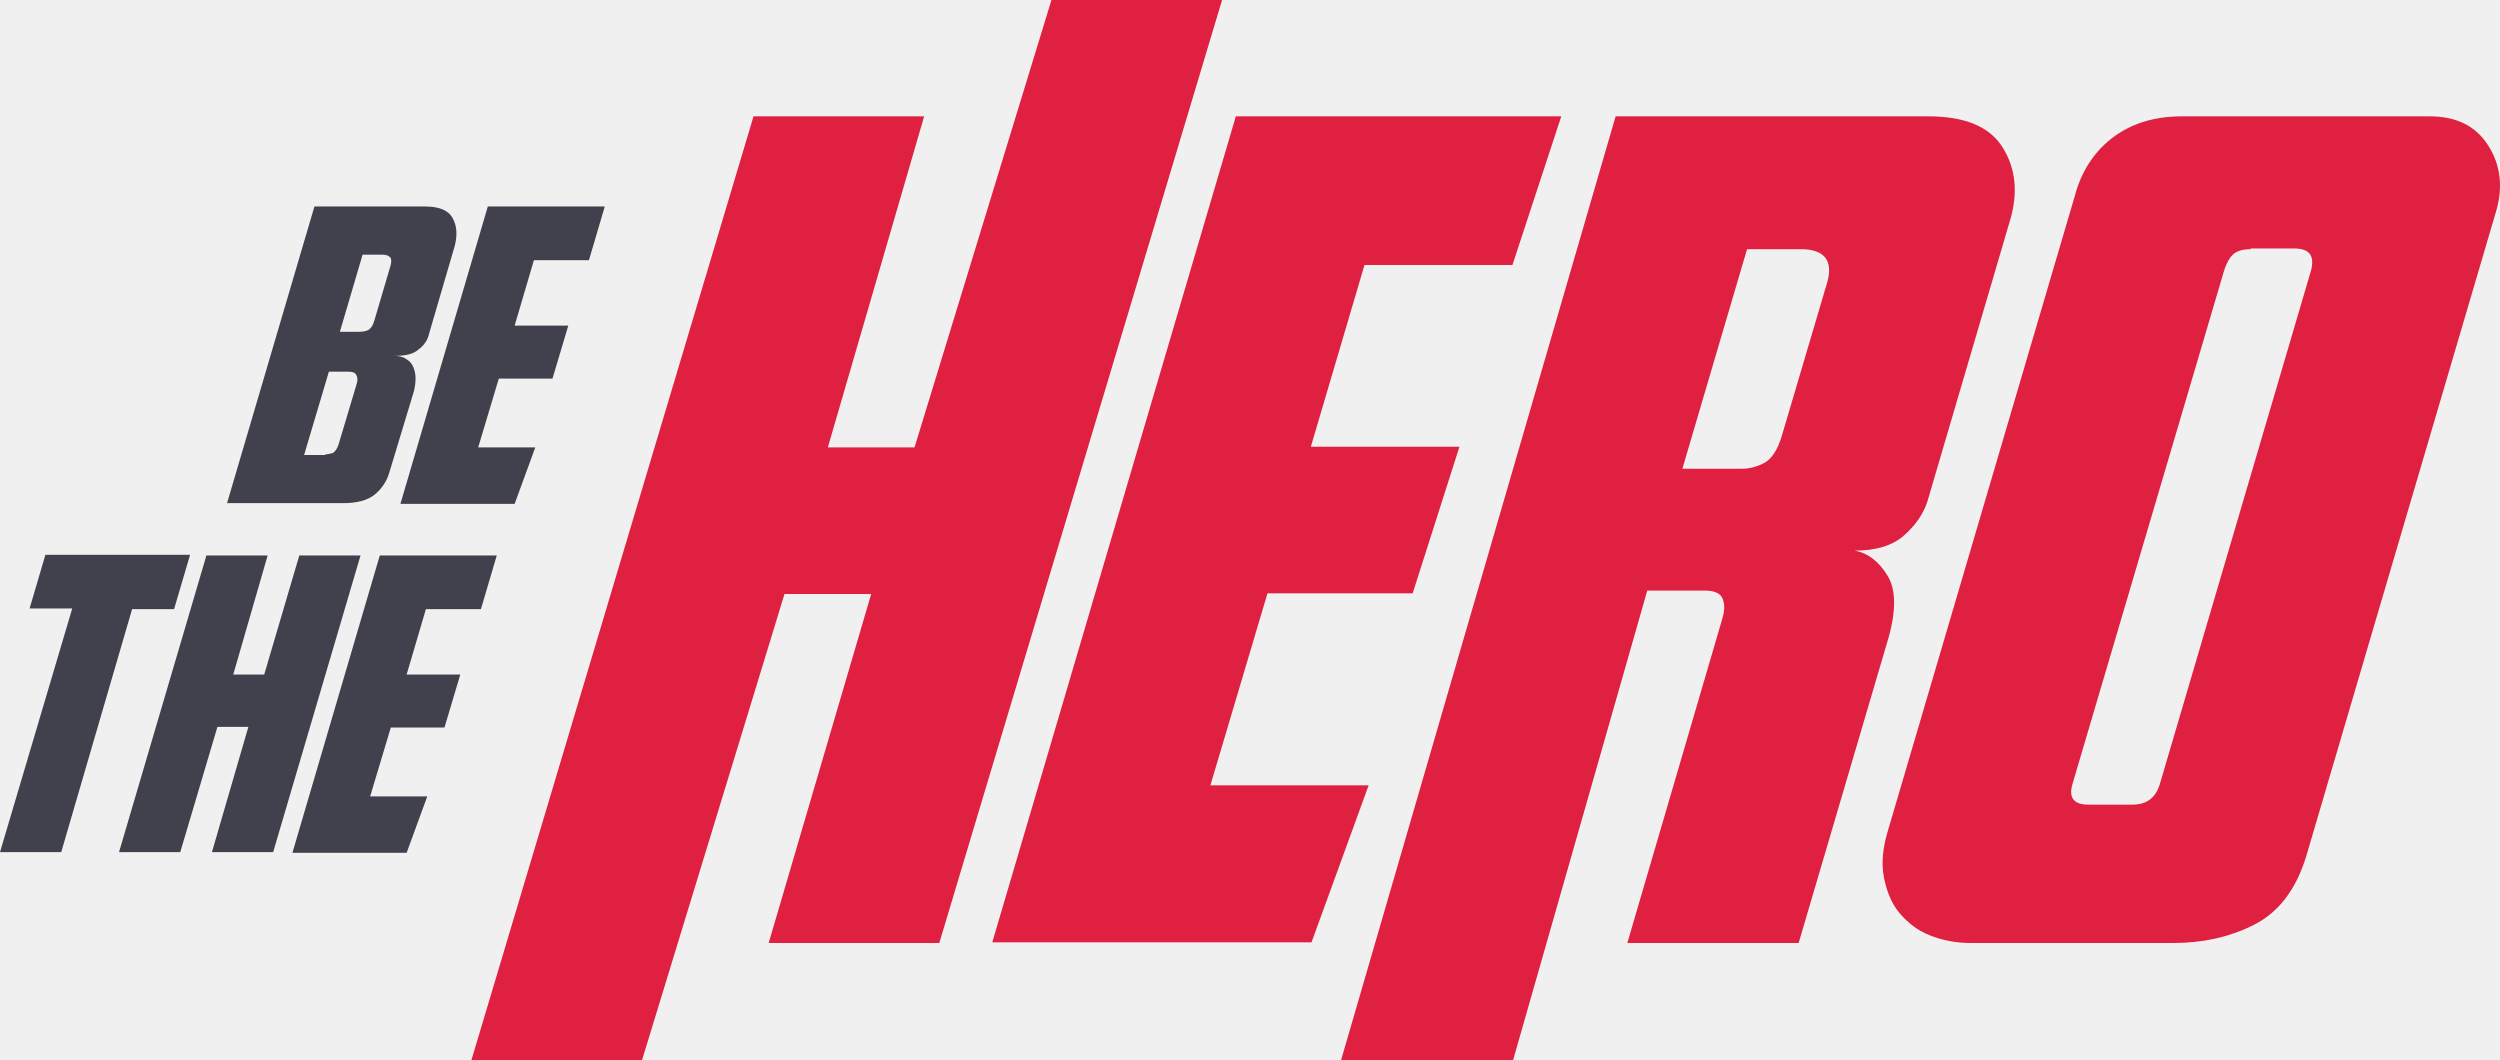
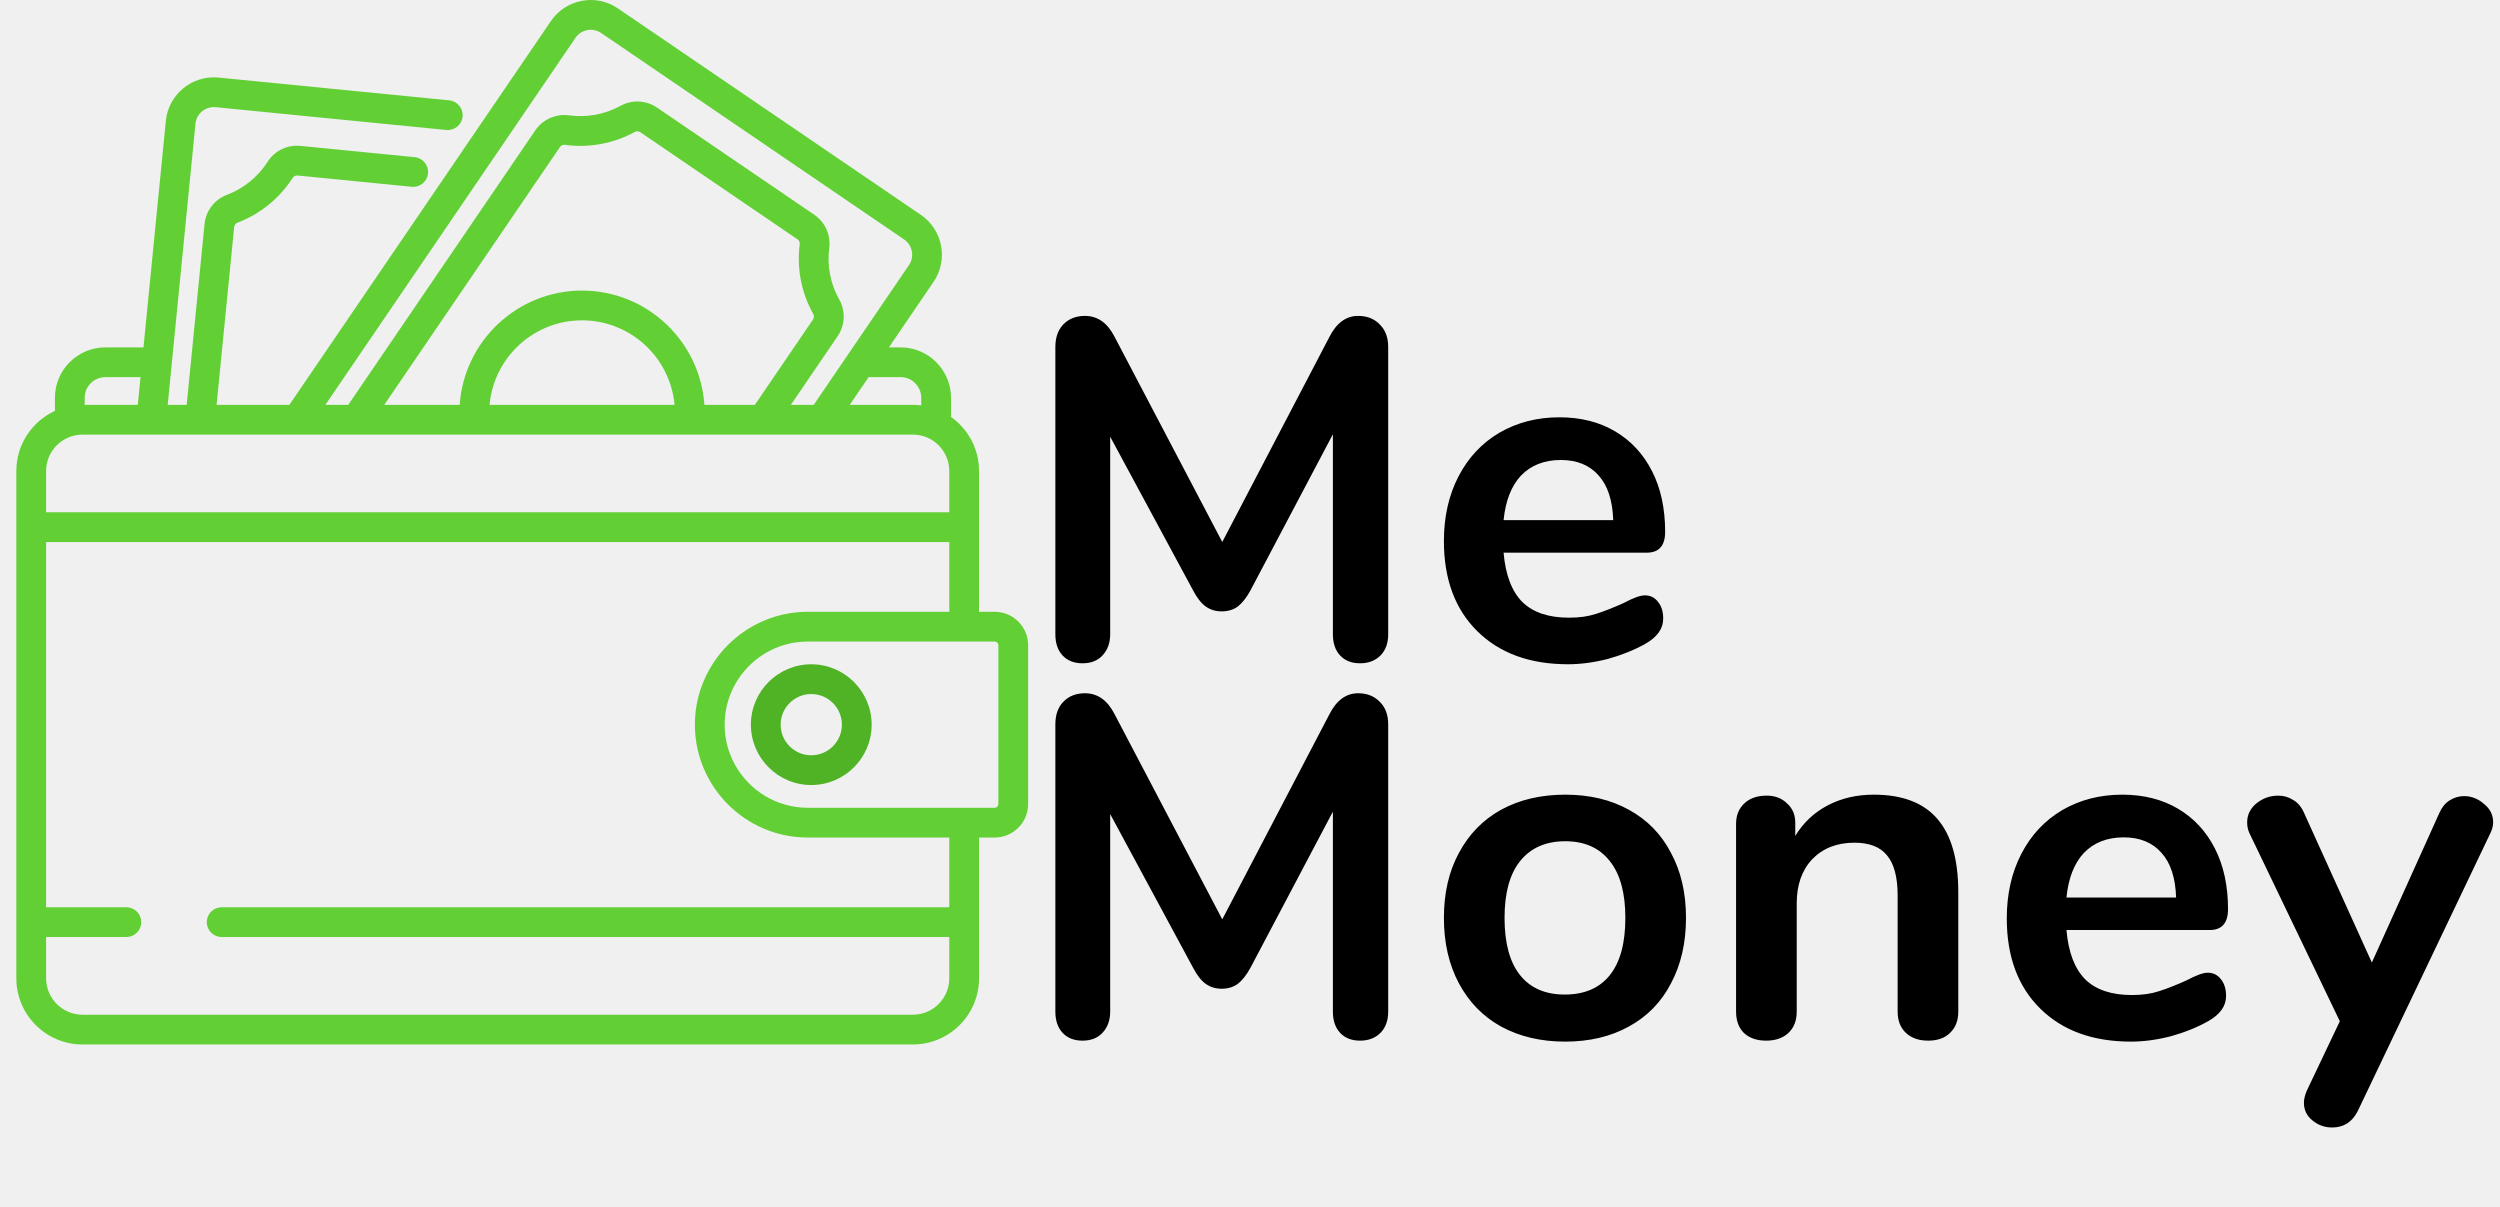
- <svg xmlns="http://www.w3.org/2000/svg" width="250" height="106" viewBox="0 0 250 106" fill="none">
-   <path d="M93.93 94.299H76.867L87.118 59.401H78.449L64.207 106H47.144L75.353 11.633H92.416L82.784 44.74H91.453L105.145 0H122.208L93.93 94.299Z" fill="#E02041" />
-   <path d="M123.584 11.633H156.128L151.243 26.5H136.45L131.084 44.671H145.945L141.267 59.333H126.749L121.038 78.536H136.863L131.152 94.23H99.228L123.584 11.633Z" fill="#E02041" />
-   <path d="M151.312 106H134.111L161.563 11.633H192.8C196.515 11.633 198.992 12.665 200.299 14.799C201.607 16.933 201.813 19.342 200.988 22.095L192.731 50.178C192.318 51.417 191.561 52.518 190.392 53.551C189.222 54.583 187.571 55.065 185.438 55.065C186.745 55.271 187.846 56.097 188.741 57.543C189.635 58.988 189.635 61.191 188.741 64.151L179.865 94.299H162.733L172.228 61.879C172.434 61.191 172.503 60.571 172.297 59.952C172.09 59.333 171.471 59.057 170.439 59.057H164.728L151.312 106ZM174.154 46.874C174.98 46.874 175.737 46.667 176.494 46.255C177.182 45.842 177.732 45.016 178.145 43.708L182.686 28.358C183.374 26.087 182.479 24.917 180.071 24.917H174.705L168.237 46.874H174.154Z" fill="#E02041" />
-   <path d="M242.957 11.633C245.641 11.633 247.567 12.596 248.806 14.523C250.044 16.451 250.319 18.653 249.631 21.062L230.642 85.557C229.61 88.999 227.821 91.27 225.344 92.509C222.867 93.748 220.184 94.299 217.363 94.299H196.997C195.552 94.299 194.245 94.023 193.006 93.542C191.768 93.06 190.805 92.303 189.979 91.339C189.153 90.375 188.672 89.136 188.397 87.76C188.121 86.383 188.259 84.8 188.809 83.01L207.455 19.686C208.074 17.277 209.313 15.28 211.17 13.835C213.028 12.39 215.367 11.633 218.188 11.633H242.957ZM225.069 24.917C224.243 24.917 223.624 25.123 223.28 25.468C222.867 25.881 222.661 26.362 222.454 26.913L207.249 78.399C206.836 79.775 207.386 80.464 208.831 80.464H213.235C214.679 80.464 215.574 79.775 215.987 78.399L231.123 26.982C231.467 25.536 230.917 24.848 229.403 24.848H225.069V24.917Z" fill="#E02041" />
-   <path d="M31.443 20.649H42.52C43.965 20.649 44.86 21.062 45.272 21.82C45.685 22.577 45.754 23.471 45.479 24.573L42.864 33.521C42.727 34.071 42.383 34.553 41.832 34.966C41.282 35.448 40.456 35.586 39.424 35.586C39.975 35.586 40.387 35.723 40.663 35.93C41.007 36.136 41.213 36.412 41.351 36.756C41.488 37.1 41.557 37.444 41.557 37.857C41.557 38.27 41.488 38.683 41.419 39.027L38.943 47.218C38.667 48.182 38.117 48.939 37.429 49.49C36.741 50.04 35.64 50.316 34.333 50.316H22.705L31.443 20.649ZM32.544 45.429C32.819 45.429 33.094 45.36 33.301 45.291C33.507 45.153 33.714 44.878 33.851 44.465L35.64 38.477C35.778 38.064 35.778 37.788 35.64 37.513C35.502 37.238 35.227 37.169 34.814 37.169H32.888L30.411 45.497H32.544V45.429ZM35.915 33.177C36.328 33.177 36.672 33.108 36.879 32.97C37.085 32.833 37.291 32.557 37.429 32.075L39.011 26.706C39.149 26.294 39.149 26.018 39.08 25.812C38.943 25.605 38.667 25.468 38.255 25.468H36.259L33.989 33.177H35.915Z" fill="#41414D" />
-   <path d="M48.781 20.649H60.478L58.895 26.018H53.391L51.465 32.557H56.831L55.249 37.857H49.882L47.818 44.74H53.529L51.465 50.384H40.043L48.781 20.649Z" fill="#41414D" />
-   <path d="M18.99 55.547L17.407 60.916H13.21L6.123 85.213H0L7.224 60.847H2.959L4.541 55.478H18.99V55.547Z" fill="#41414D" />
-   <path d="M27.315 85.213H21.192L24.838 72.686H21.742L18.026 85.213H11.903L20.641 55.547H26.765L23.324 67.455H26.421L29.93 55.547H36.053L27.315 85.213Z" fill="#41414D" />
-   <path d="M37.979 55.547H49.676L48.093 60.916H42.589L40.663 67.455H46.029L44.447 72.755H39.08L37.016 79.638H42.727L40.663 85.282H29.241L37.979 55.547Z" fill="#41414D" />
+ <svg xmlns="http://www.w3.org/2000/svg" width="371" height="179" viewBox="0 0 371 179" fill="none">
+   <path d="M201.544 46.88C202.888 46.88 203.968 47.312 204.784 48.176C205.6 48.992 206.008 50.096 206.008 51.488V94.112C206.008 95.456 205.624 96.512 204.856 97.28C204.088 98.048 203.08 98.432 201.832 98.432C200.584 98.432 199.6 98.048 198.88 97.28C198.16 96.512 197.8 95.456 197.8 94.112V64.448L185.56 87.632C184.984 88.688 184.36 89.48 183.688 90.008C183.016 90.488 182.224 90.728 181.312 90.728C180.4 90.728 179.608 90.488 178.936 90.008C178.264 89.528 177.64 88.736 177.064 87.632L164.752 64.808V94.112C164.752 95.408 164.368 96.464 163.6 97.28C162.88 98.048 161.896 98.432 160.648 98.432C159.4 98.432 158.416 98.048 157.696 97.28C156.976 96.512 156.616 95.456 156.616 94.112V51.488C156.616 50.096 157 48.992 157.768 48.176C158.584 47.312 159.664 46.88 161.008 46.88C162.88 46.88 164.344 47.912 165.4 49.976L181.384 80.432L197.296 49.976C198.352 47.912 199.768 46.88 201.544 46.88ZM244.083 88.352C244.899 88.352 245.547 88.664 246.027 89.288C246.555 89.912 246.819 90.752 246.819 91.808C246.819 93.296 245.931 94.544 244.155 95.552C242.523 96.464 240.675 97.208 238.611 97.784C236.547 98.312 234.579 98.576 232.707 98.576C227.043 98.576 222.555 96.944 219.243 93.68C215.931 90.416 214.275 85.952 214.275 80.288C214.275 76.688 214.995 73.496 216.435 70.712C217.875 67.928 219.891 65.768 222.483 64.232C225.123 62.696 228.099 61.928 231.411 61.928C234.579 61.928 237.339 62.624 239.691 64.016C242.043 65.408 243.867 67.376 245.163 69.92C246.459 72.464 247.107 75.464 247.107 78.92C247.107 80.984 246.195 82.016 244.371 82.016H223.131C223.419 85.328 224.355 87.776 225.939 89.36C227.523 90.896 229.827 91.664 232.851 91.664C234.387 91.664 235.731 91.472 236.883 91.088C238.083 90.704 239.427 90.176 240.915 89.504C242.355 88.736 243.411 88.352 244.083 88.352ZM231.627 68.264C229.179 68.264 227.211 69.032 225.723 70.568C224.283 72.104 223.419 74.312 223.131 77.192H239.403C239.307 74.264 238.587 72.056 237.243 70.568C235.899 69.032 234.027 68.264 231.627 68.264Z" fill="black" />
+   <path d="M201.544 102.88C202.888 102.88 203.968 103.312 204.784 104.176C205.6 104.992 206.008 106.096 206.008 107.488V150.112C206.008 151.456 205.624 152.512 204.856 153.28C204.088 154.048 203.08 154.432 201.832 154.432C200.584 154.432 199.6 154.048 198.88 153.28C198.16 152.512 197.8 151.456 197.8 150.112V120.448L185.56 143.632C184.984 144.688 184.36 145.48 183.688 146.008C183.016 146.488 182.224 146.728 181.312 146.728C180.4 146.728 179.608 146.488 178.936 146.008C178.264 145.528 177.64 144.736 177.064 143.632L164.752 120.808V150.112C164.752 151.408 164.368 152.464 163.6 153.28C162.88 154.048 161.896 154.432 160.648 154.432C159.4 154.432 158.416 154.048 157.696 153.28C156.976 152.512 156.616 151.456 156.616 150.112V107.488C156.616 106.096 157 104.992 157.768 104.176C158.584 103.312 159.664 102.88 161.008 102.88C162.88 102.88 164.344 103.912 165.4 105.976L181.384 136.432L197.296 105.976C198.352 103.912 199.768 102.88 201.544 102.88ZM232.275 154.576C228.675 154.576 225.507 153.832 222.771 152.344C220.083 150.856 217.995 148.72 216.507 145.936C215.019 143.152 214.275 139.912 214.275 136.216C214.275 132.52 215.019 129.304 216.507 126.568C217.995 123.784 220.083 121.648 222.771 120.16C225.507 118.672 228.675 117.928 232.275 117.928C235.875 117.928 239.019 118.672 241.707 120.16C244.443 121.648 246.531 123.784 247.971 126.568C249.459 129.304 250.203 132.52 250.203 136.216C250.203 139.912 249.459 143.152 247.971 145.936C246.531 148.72 244.443 150.856 241.707 152.344C239.019 153.832 235.875 154.576 232.275 154.576ZM232.203 147.592C235.131 147.592 237.363 146.632 238.899 144.712C240.435 142.792 241.203 139.96 241.203 136.216C241.203 132.52 240.435 129.712 238.899 127.792C237.363 125.824 235.155 124.84 232.275 124.84C229.395 124.84 227.163 125.824 225.579 127.792C224.043 129.712 223.275 132.52 223.275 136.216C223.275 139.96 224.043 142.792 225.579 144.712C227.115 146.632 229.323 147.592 232.203 147.592ZM278.081 117.928C282.305 117.928 285.449 119.128 287.513 121.528C289.577 123.928 290.609 127.552 290.609 132.4V150.112C290.609 151.456 290.201 152.512 289.385 153.28C288.617 154.048 287.537 154.432 286.145 154.432C284.753 154.432 283.649 154.048 282.833 153.28C282.017 152.512 281.609 151.456 281.609 150.112V132.904C281.609 130.168 281.081 128.176 280.025 126.928C279.017 125.68 277.409 125.056 275.201 125.056C272.609 125.056 270.521 125.872 268.937 127.504C267.401 129.136 266.633 131.32 266.633 134.056V150.112C266.633 151.456 266.225 152.512 265.409 153.28C264.593 154.048 263.489 154.432 262.097 154.432C260.705 154.432 259.601 154.048 258.785 153.28C258.017 152.512 257.633 151.456 257.633 150.112V122.248C257.633 121 258.041 119.992 258.857 119.224C259.673 118.456 260.777 118.072 262.169 118.072C263.417 118.072 264.425 118.456 265.193 119.224C266.009 119.944 266.417 120.904 266.417 122.104V124.048C267.617 122.08 269.225 120.568 271.241 119.512C273.257 118.456 275.537 117.928 278.081 117.928ZM327.614 144.352C328.43 144.352 329.078 144.664 329.558 145.288C330.086 145.912 330.35 146.752 330.35 147.808C330.35 149.296 329.462 150.544 327.686 151.552C326.054 152.464 324.206 153.208 322.142 153.784C320.078 154.312 318.11 154.576 316.238 154.576C310.574 154.576 306.086 152.944 302.774 149.68C299.462 146.416 297.806 141.952 297.806 136.288C297.806 132.688 298.526 129.496 299.966 126.712C301.406 123.928 303.422 121.768 306.014 120.232C308.654 118.696 311.63 117.928 314.942 117.928C318.11 117.928 320.87 118.624 323.222 120.016C325.574 121.408 327.398 123.376 328.694 125.92C329.99 128.464 330.638 131.464 330.638 134.92C330.638 136.984 329.726 138.016 327.902 138.016H306.662C306.95 141.328 307.886 143.776 309.47 145.36C311.054 146.896 313.358 147.664 316.382 147.664C317.918 147.664 319.262 147.472 320.414 147.088C321.614 146.704 322.958 146.176 324.446 145.504C325.886 144.736 326.942 144.352 327.614 144.352ZM315.158 124.264C312.71 124.264 310.742 125.032 309.254 126.568C307.814 128.104 306.95 130.312 306.662 133.192H322.934C322.838 130.264 322.118 128.056 320.774 126.568C319.43 125.032 317.558 124.264 315.158 124.264ZM361.99 120.664C362.374 119.8 362.878 119.176 363.502 118.792C364.174 118.36 364.894 118.144 365.662 118.144C366.766 118.144 367.75 118.528 368.614 119.296C369.526 120.016 369.982 120.928 369.982 122.032C369.982 122.56 369.838 123.112 369.55 123.688L349.894 164.872C349.078 166.504 347.806 167.32 346.078 167.32C344.974 167.32 343.99 166.96 343.126 166.24C342.31 165.568 341.902 164.704 341.902 163.648C341.902 163.12 342.046 162.52 342.334 161.848L347.23 151.552L333.838 123.688C333.598 123.208 333.478 122.656 333.478 122.032C333.478 120.928 333.934 119.992 334.846 119.224C335.806 118.456 336.886 118.072 338.086 118.072C338.902 118.072 339.646 118.288 340.318 118.72C340.99 119.104 341.518 119.728 341.902 120.592L351.982 142.84L361.99 120.664Z" fill="black" />
+   <g clip-path="url(#clip0)">
+     <path d="M147.61 90.788H145.291V69.895C145.291 66.588 143.644 63.659 141.13 61.879V59.035C141.13 54.908 137.773 51.551 133.647 51.551H131.915L138.541 41.827C140.762 38.568 139.918 34.109 136.659 31.887L91.693 1.245C90.114 0.168 88.211 -0.229 86.333 0.128C84.456 0.483 82.829 1.549 81.753 3.128L42.943 60.079H32.142L34.748 33.702C34.778 33.404 34.971 33.147 35.24 33.045C38.597 31.78 41.506 29.416 43.432 26.39C43.584 26.152 43.87 26.015 44.166 26.045L61.105 27.719C62.32 27.837 63.4 26.952 63.52 25.738C63.64 24.524 62.753 23.443 61.539 23.323L44.6 21.65C42.633 21.457 40.758 22.363 39.705 24.018C38.289 26.244 36.15 27.981 33.682 28.912C31.824 29.612 30.548 31.281 30.352 33.267L27.704 60.079H24.887L29.008 18.361C29.157 16.859 30.497 15.756 32 15.906L66.232 19.288C67.446 19.405 68.527 18.521 68.647 17.307C68.766 16.093 67.88 15.012 66.666 14.892L32.434 11.511C28.51 11.123 25 14.001 24.612 17.926L21.291 51.551H15.634C11.508 51.551 8.151 54.908 8.151 59.035V60.975C4.775 62.529 2.424 65.942 2.424 69.895V145.184C2.424 150.597 6.828 155 12.241 155H135.474C140.887 155 145.291 150.597 145.291 145.184V124.291H147.61C150.348 124.291 152.575 122.064 152.575 119.326V95.754C152.576 93.016 150.348 90.788 147.61 90.788ZM133.647 55.968C135.338 55.968 136.713 57.344 136.713 59.035V60.16C136.307 60.109 135.894 60.079 135.474 60.079H126.103L128.904 55.968H133.647ZM85.403 5.615C85.815 5.011 86.437 4.604 87.155 4.467C87.327 4.435 87.499 4.419 87.67 4.419C88.214 4.419 88.746 4.581 89.206 4.894L134.171 35.537C135.418 36.387 135.741 38.093 134.891 39.339L120.758 60.078H117.366L124.295 49.91C125.419 48.261 125.512 46.163 124.536 44.433C123.24 42.136 122.715 39.43 123.057 36.815C123.311 34.869 122.455 32.97 120.823 31.858L97.513 15.972C95.88 14.86 93.799 14.758 92.081 15.706C89.773 16.981 87.062 17.481 84.45 17.116C82.512 16.844 80.547 17.719 79.44 19.343L51.68 60.079H48.288L85.403 5.615ZM86.376 43.121C76.758 43.121 68.863 50.621 68.219 60.079H57.025L83.09 21.83C83.09 21.83 83.09 21.83 83.09 21.83C83.238 21.613 83.484 21.483 83.736 21.483C83.769 21.483 83.803 21.485 83.837 21.49C87.39 21.987 91.076 21.307 94.216 19.573C94.463 19.437 94.78 19.456 95.025 19.623L118.335 35.508C118.579 35.675 118.713 35.963 118.677 36.243C118.211 39.799 118.926 43.479 120.689 46.604C120.831 46.855 120.813 47.176 120.646 47.423L112.021 60.078H104.534C103.89 50.621 95.995 43.121 86.376 43.121ZM100.105 60.079H72.648C73.281 53.059 79.194 47.538 86.376 47.538C93.558 47.538 99.472 53.059 100.105 60.079ZM12.568 59.035C12.568 57.343 13.943 55.968 15.634 55.968H20.855L20.448 60.079H12.568V59.035ZM6.841 69.895C6.841 66.918 9.264 64.496 12.241 64.496H135.474C138.452 64.496 140.874 66.918 140.874 69.895V76.024H6.841V69.895ZM140.874 145.184C140.874 148.161 138.452 150.583 135.474 150.583H12.241C9.264 150.583 6.841 148.161 6.841 145.184V139.055H18.752C19.972 139.055 20.96 138.066 20.96 136.847C20.96 135.627 19.971 134.638 18.752 134.638H6.841V80.441H140.874V90.788H119.874H119.874C113.257 90.788 107.526 94.645 104.806 100.228C104.797 100.247 104.786 100.265 104.777 100.284C104.754 100.331 104.734 100.381 104.712 100.428C104.388 101.116 104.106 101.829 103.877 102.564C103.876 102.566 103.876 102.568 103.875 102.57C103.386 104.141 103.123 105.81 103.123 107.54C103.123 116.776 110.637 124.291 119.873 124.291H119.874H140.873V134.638H32.894C31.674 134.638 30.685 135.627 30.685 136.847C30.685 138.066 31.674 139.055 32.894 139.055H140.874V145.184ZM148.159 119.326C148.159 119.628 147.913 119.874 147.61 119.874H119.874C115.199 119.874 111.122 117.258 109.031 113.414C108.936 113.239 108.845 113.062 108.758 112.882C108.585 112.523 108.428 112.154 108.29 111.776C107.805 110.454 107.54 109.027 107.54 107.54C107.54 106.052 107.805 104.625 108.29 103.303C108.429 102.926 108.585 102.557 108.758 102.197C108.845 102.017 108.936 101.84 109.031 101.665C111.122 97.821 115.199 95.206 119.874 95.206H147.61C147.912 95.206 148.159 95.451 148.159 95.754V119.326Z" fill="#62CF35" />
+     <path d="M120.392 98.579C115.45 98.579 111.431 102.598 111.431 107.539C111.431 112.48 115.45 116.5 120.392 116.5C125.333 116.5 129.353 112.48 129.353 107.539C129.353 102.598 125.333 98.579 120.392 98.579ZM120.392 112.083C117.886 112.083 115.848 110.045 115.848 107.539C115.848 105.034 117.886 102.996 120.392 102.996C122.897 102.996 124.935 105.034 124.935 107.539C124.935 110.045 122.897 112.083 120.392 112.083Z" fill="#50B326" />
+   </g>
+   <defs>
+     <clipPath id="clip0">
+       <rect width="155" height="155" fill="white" />
+     </clipPath>
+   </defs>
</svg>
